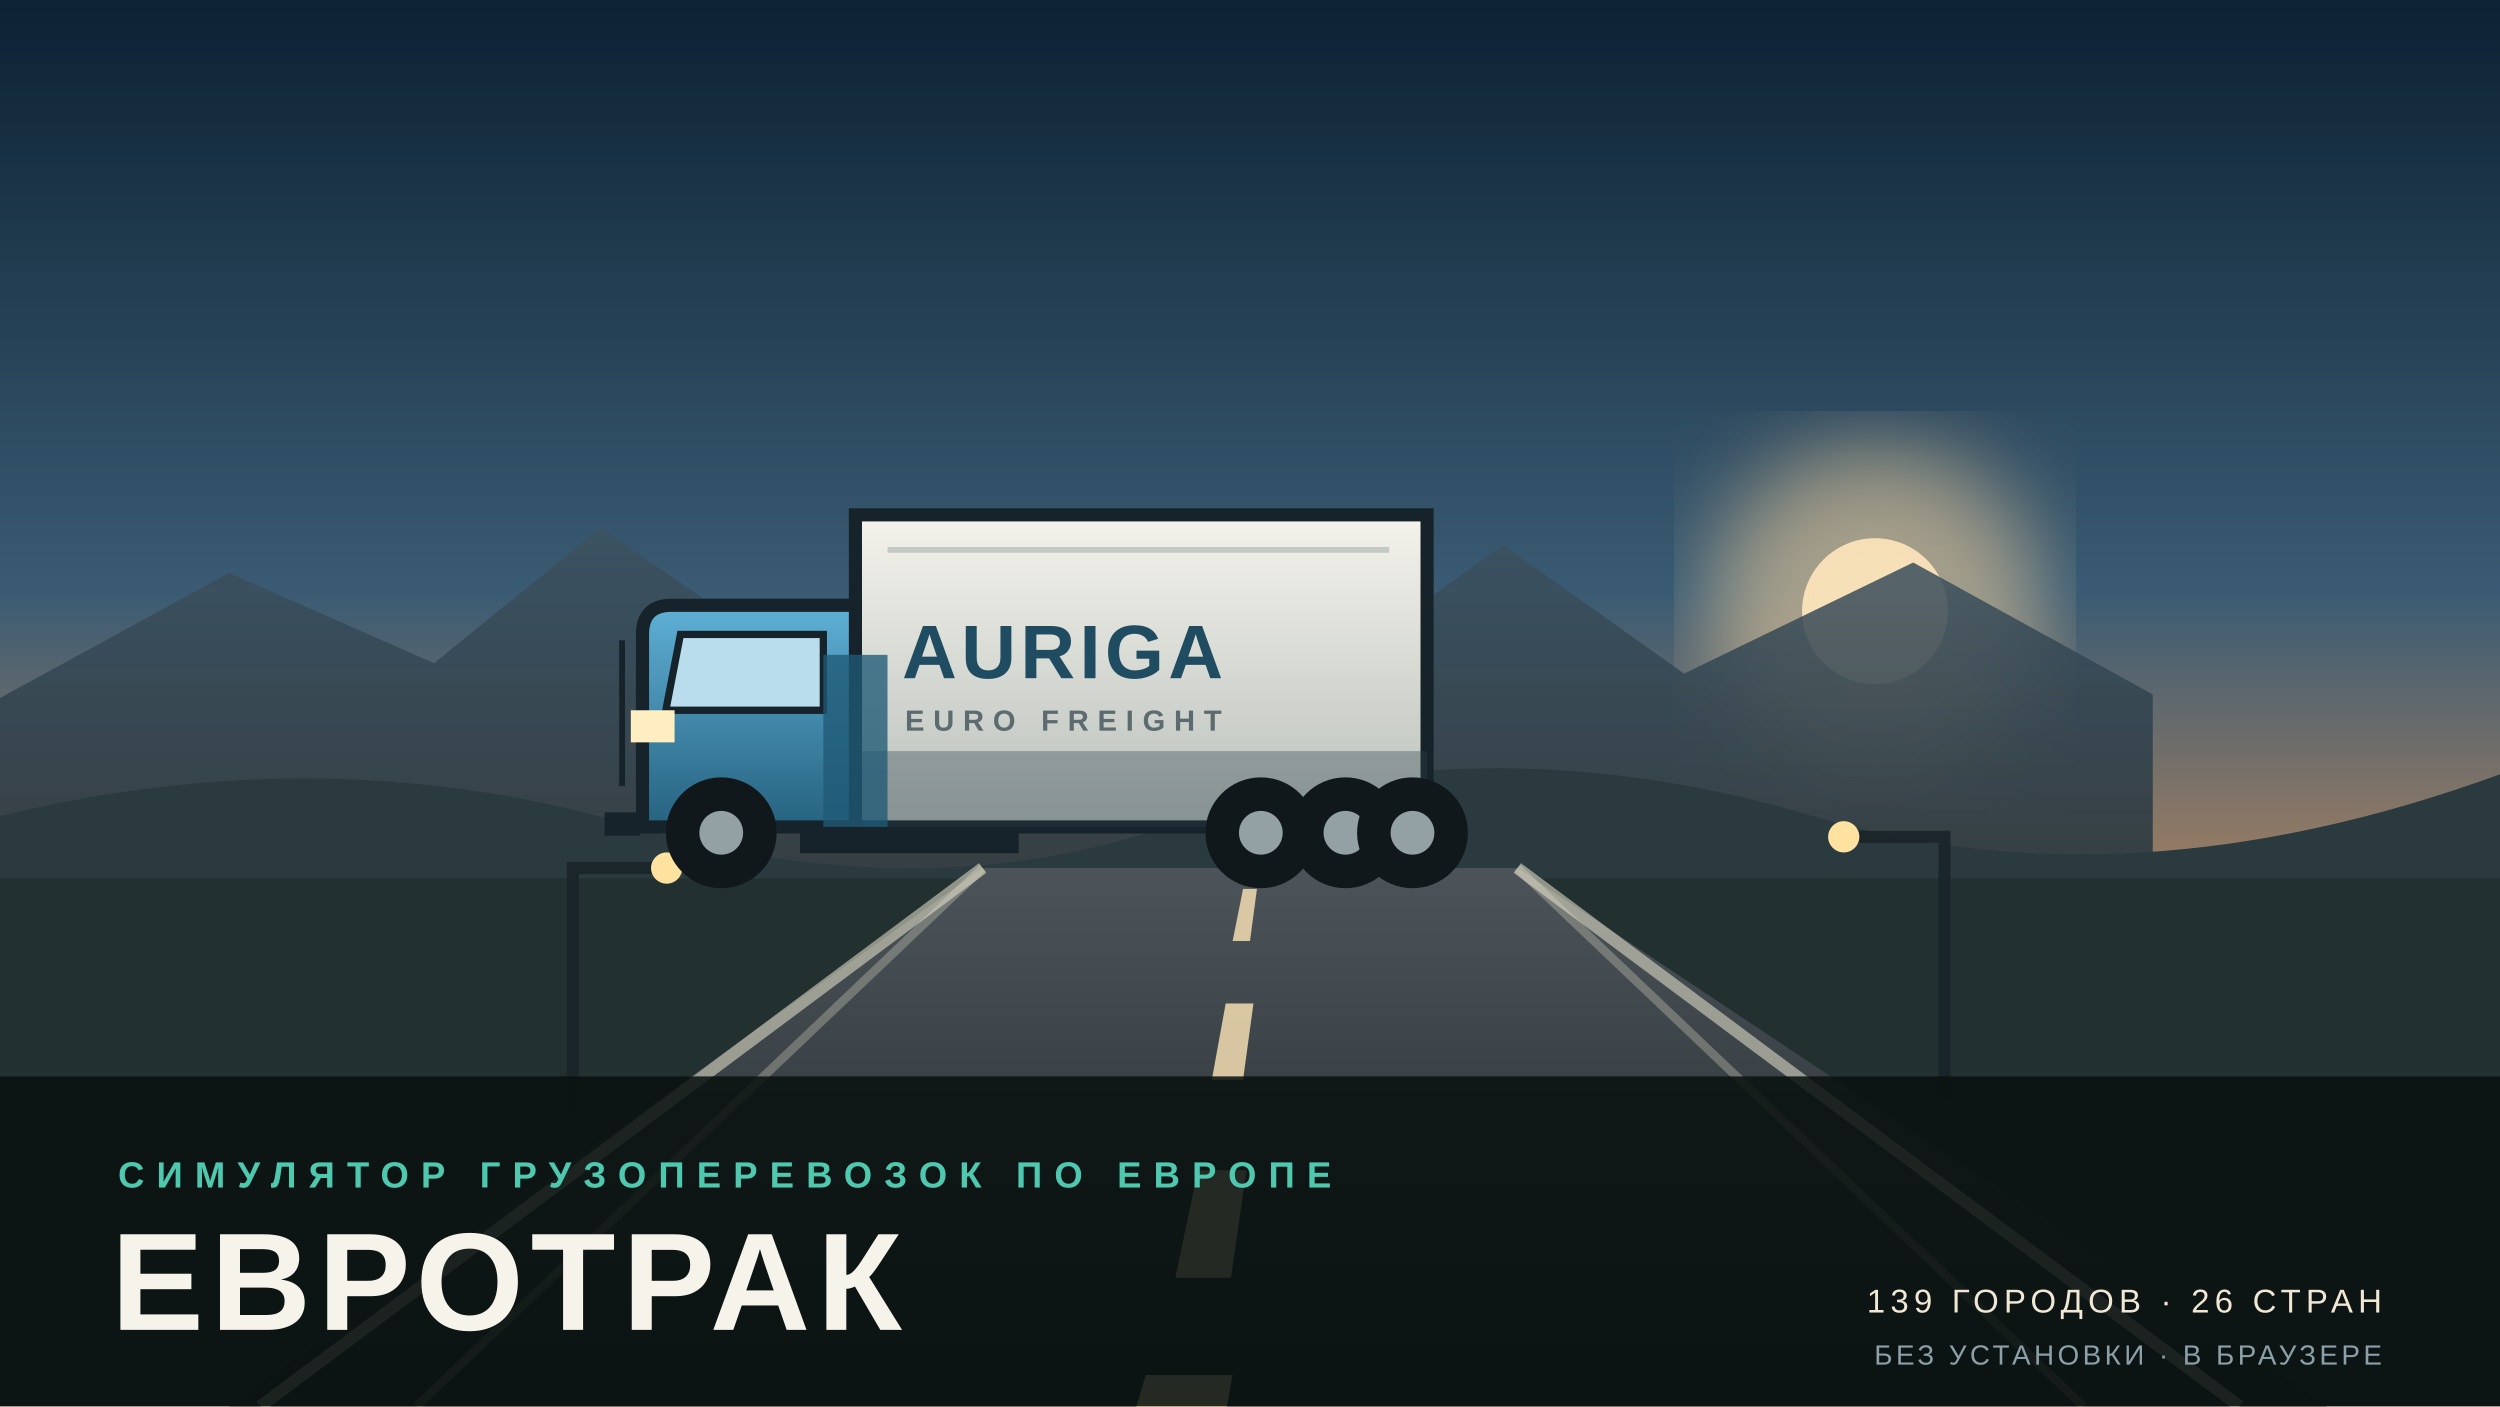
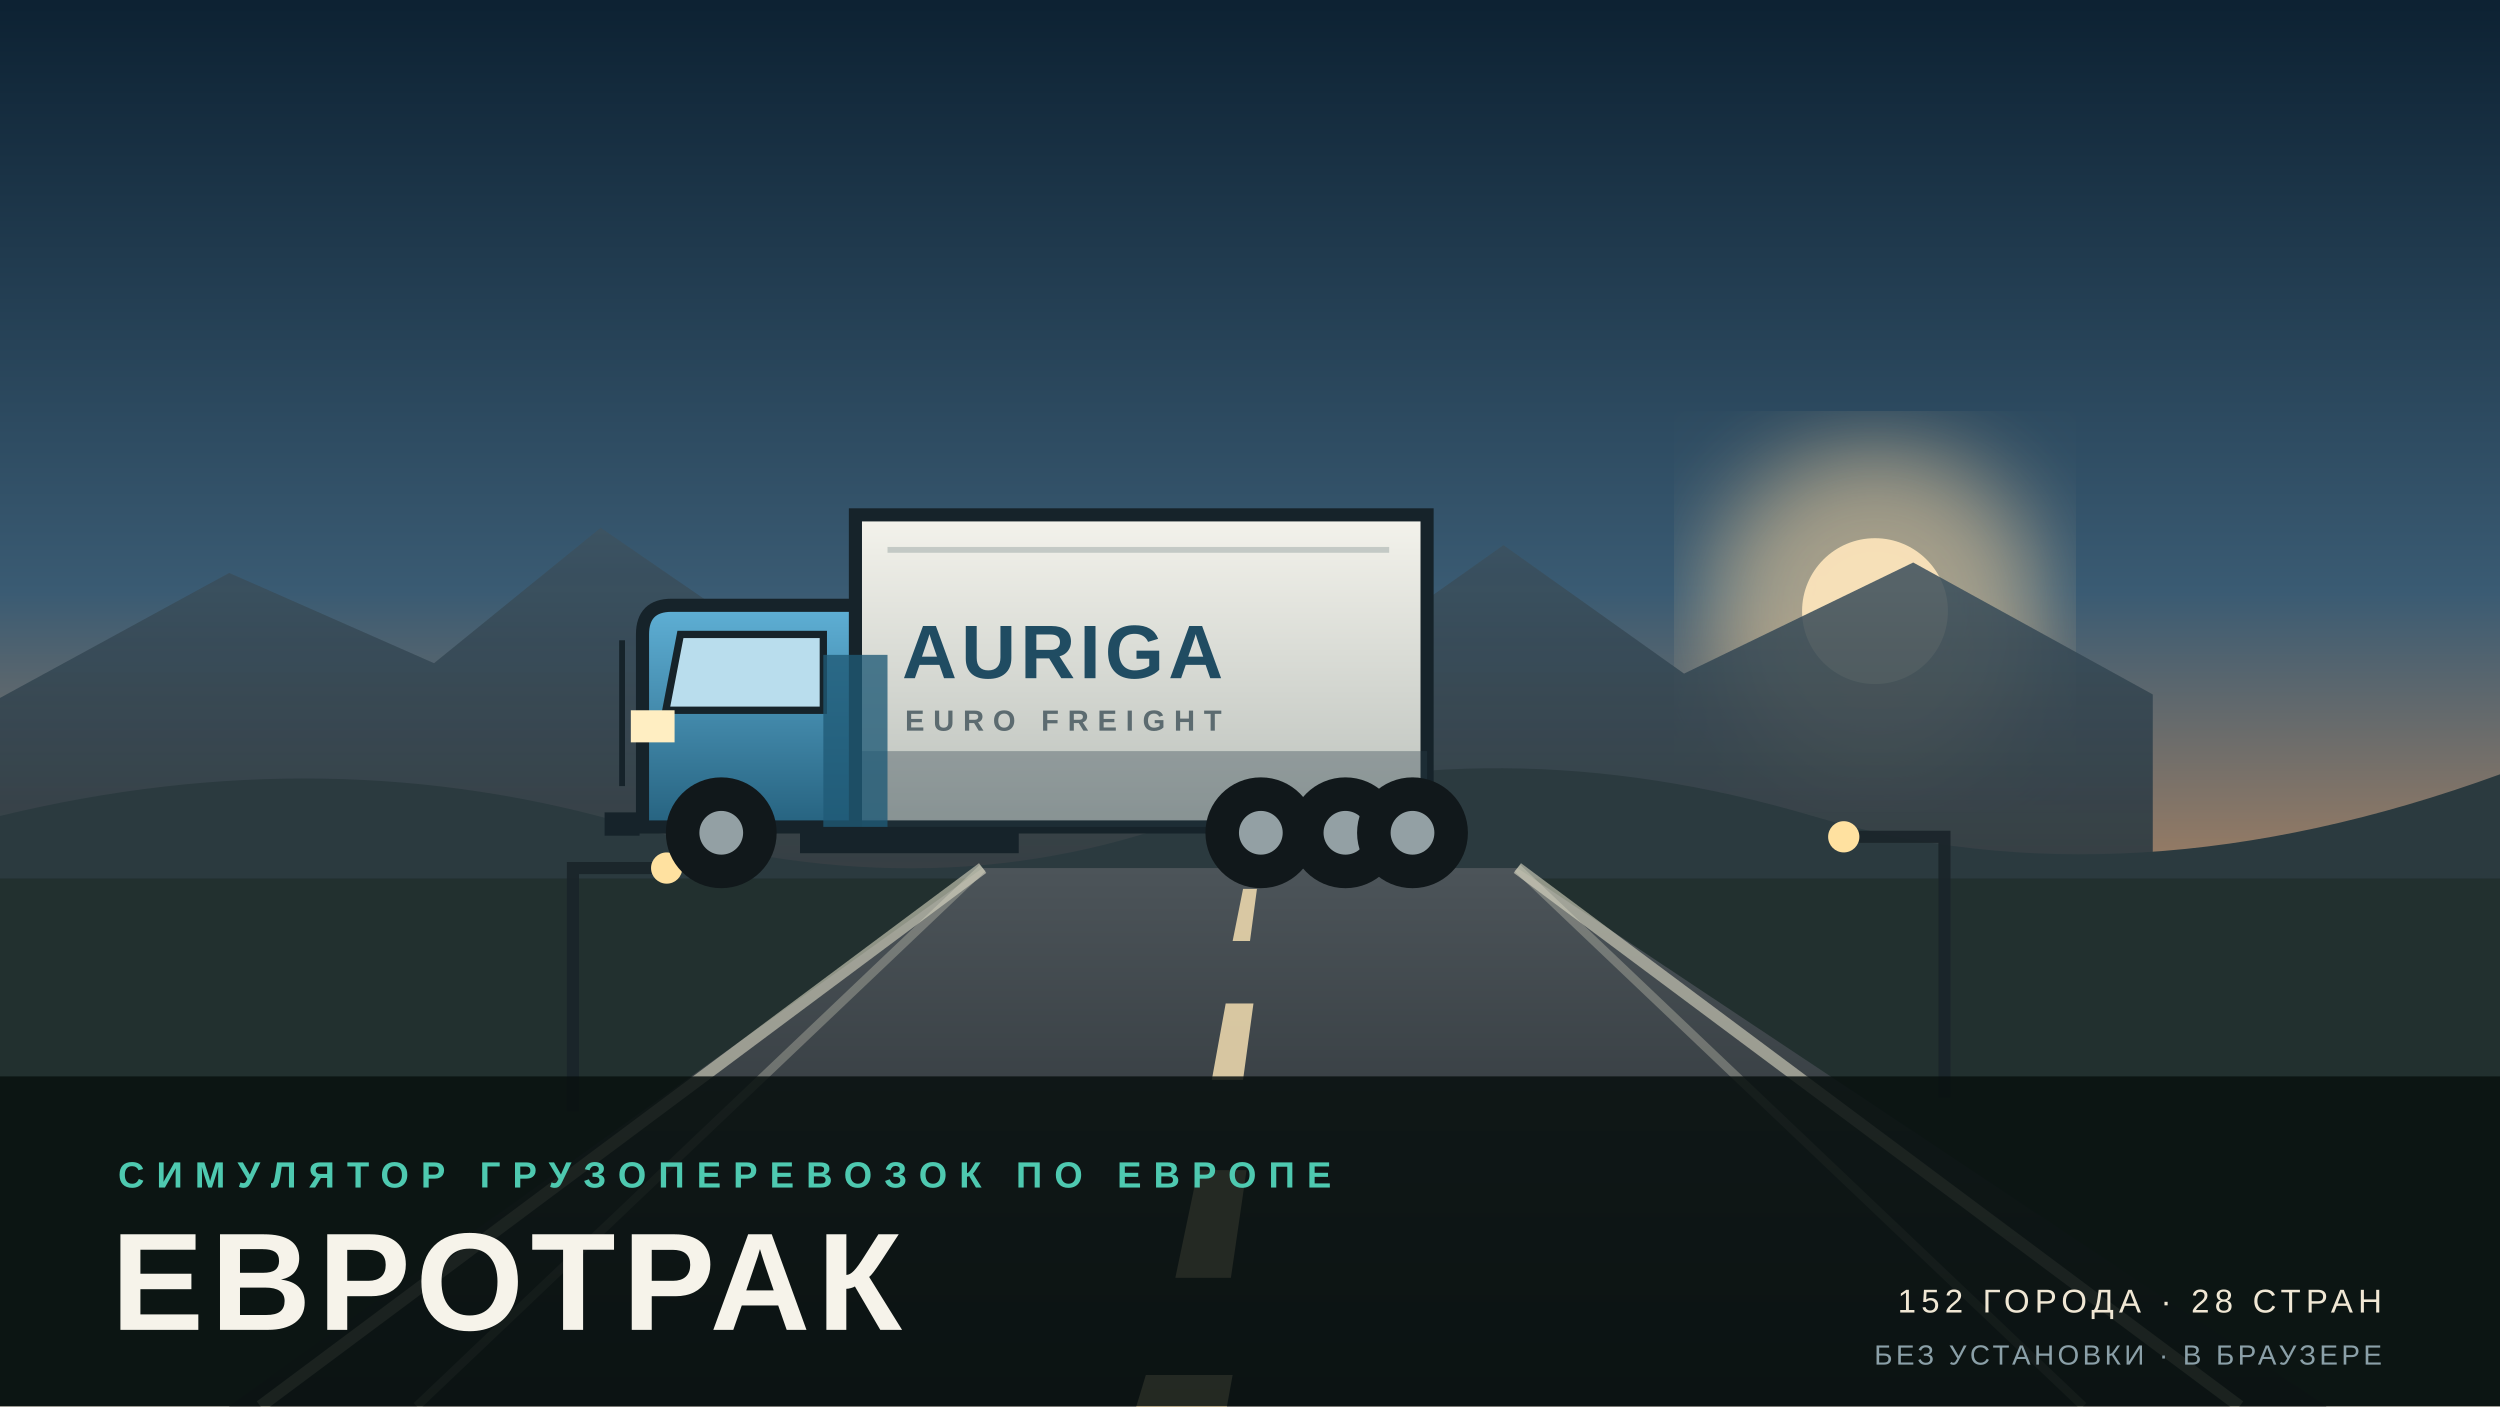
<svg xmlns="http://www.w3.org/2000/svg" viewBox="0 0 1440 810">
  <defs>
    <linearGradient id="sky" x2="0" y2="1">
      <stop stop-color="#0d2233" />
      <stop offset=".42" stop-color="#3a5b73" />
      <stop offset=".72" stop-color="#c98d5c" />
      <stop offset="1" stop-color="#e9c48e" />
    </linearGradient>
    <linearGradient id="road" x2="0" y2="1">
      <stop stop-color="#4c5459" />
      <stop offset="1" stop-color="#20262a" />
    </linearGradient>
    <linearGradient id="cab" x2="0" y2="1">
      <stop stop-color="#5fb0d6" />
      <stop offset="1" stop-color="#26627f" />
    </linearGradient>
    <linearGradient id="trailer" x2="0" y2="1">
      <stop stop-color="#f4f3ec" />
      <stop offset="1" stop-color="#b9bfba" />
    </linearGradient>
    <linearGradient id="hill" x2="0" y2="1">
      <stop stop-color="#3d5260" />
      <stop offset="1" stop-color="#25343d" />
    </linearGradient>
    <filter id="glow">
      <feGaussianBlur stdDeviation="26" />
    </filter>
    <filter id="soft">
      <feGaussianBlur stdDeviation="4" />
    </filter>
  </defs>
  <rect width="1440" height="810" fill="url(#sky)" />
  <circle cx="1080" cy="352" r="96" fill="#ffd9a0" opacity=".55" filter="url(#glow)" />
  <circle cx="1080" cy="352" r="42" fill="#ffe7bd" opacity=".9" />
  <path d="M0 402 132 330l118 52 96-78 128 88 112-64 150 78 130-92 104 74 132-64 138 76v104H0Z" fill="url(#hill)" opacity=".85" />
  <path d="M0 470q190-46 366 6t328-8q168-52 350 2t396-24v106H0Z" fill="#2b3a3f" />
  <rect y="506" width="1440" height="304" fill="#22302f" />
  <path d="M566 500h308l466 310H132Z" fill="url(#road)" />
  <path d="M716 512h8l-4 30h-10zm-10 66h16l-6 44h-18zm-16 96h28l-9 62h-32zm-30 118h50l-12 66h-58z" fill="#f2ddb0" opacity=".85" />
  <path d="M150 810 566 500M1290 810 874 500" stroke="#e9e5ce" stroke-width="7" opacity=".55" />
  <path d="M240 810 566 500M1200 810 874 500" stroke="#e9e5ce" stroke-width="5" opacity=".3" />
  <g fill="none" stroke="#1a2429" stroke-width="7" opacity=".9">
    <path d="M330 640v-140h52" />
    <path d="M1120 632v-150h-56" />
  </g>
  <circle cx="384" cy="500" r="9" fill="#ffe1a0" />
  <circle cx="1062" cy="482" r="9" fill="#ffe1a0" />
  <g transform="translate(486 268) scale(0.84)">
    <path d="M8 34h392v214H8Z" fill="url(#trailer)" stroke="#16232a" stroke-width="9" />
    <path d="M8 196h392v52H8Z" fill="#2b3f4a" opacity=".35" />
    <path d="M30 58h344" stroke="#9aa6a3" stroke-width="4" opacity=".5" />
    <text x="40" y="146" fill="#204c62" font-family="Arial, sans-serif" font-size="52" font-weight="800" letter-spacing="3">AURIGA</text>
    <text x="42" y="182" fill="#5c6b70" font-family="Arial, sans-serif" font-size="20" font-weight="700" letter-spacing="6">EURO FREIGHT</text>
    <path d="M-118 96h126v152h-146V116q0-20 20-20" fill="url(#cab)" stroke="#16232a" stroke-width="9" />
    <path d="M-112 116h98v52h-108z" fill="#b9dded" stroke="#16232a" stroke-width="5" />
    <path d="M-14 130h44v118h-44z" fill="#1f5a76" opacity=".78" />
    <path d="M-146 168h30v22h-30z" fill="#ffeec2" />
    <path d="M-140 238h-24v16h24zM-30 248h150v18H-30z" fill="#16232a" />
    <circle cx="-84" cy="252" r="38" fill="#11181b" />
    <circle cx="-84" cy="252" r="15" fill="#93a0a4" />
    <circle cx="286" cy="252" r="38" fill="#11181b" />
    <circle cx="286" cy="252" r="15" fill="#93a0a4" />
    <circle cx="344" cy="252" r="38" fill="#11181b" />
    <circle cx="344" cy="252" r="15" fill="#93a0a4" />
    <circle cx="390" cy="252" r="38" fill="#11181b" />
    <circle cx="390" cy="252" r="15" fill="#93a0a4" />
    <path d="M-150 120h-4v100h4z" fill="#16232a" />
  </g>
  <rect y="620" width="1440" height="190" fill="#08100f" opacity=".86" />
  <text x="68" y="684" fill="#4ec9b0" font-family="Arial, sans-serif" font-size="21" font-weight="700" letter-spacing="7">СИМУЛЯТОР ГРУЗОПЕРЕВОЗОК ПО ЕВРОПЕ</text>
  <text x="64" y="766" fill="#f6f3ea" font-family="Arial, sans-serif" font-size="80" font-weight="800" letter-spacing="4">ЕВРОТРАК</text>
-   <text x="1372" y="756" fill="#f0e7d4" font-family="Arial, sans-serif" font-size="19" text-anchor="end" letter-spacing="3">139 ГОРОДОВ · 26 СТРАН</text>
+   <text x="1372" y="756" fill="#f0e7d4" font-family="Arial, sans-serif" font-size="19" text-anchor="end" letter-spacing="3">152 ГОРОДА · 28 СТРАН</text>
  <text x="1372" y="786" fill="#8ba0a8" font-family="Arial, sans-serif" font-size="16" text-anchor="end" letter-spacing="2">БЕЗ УСТАНОВКИ · В БРАУЗЕРЕ</text>
</svg>
